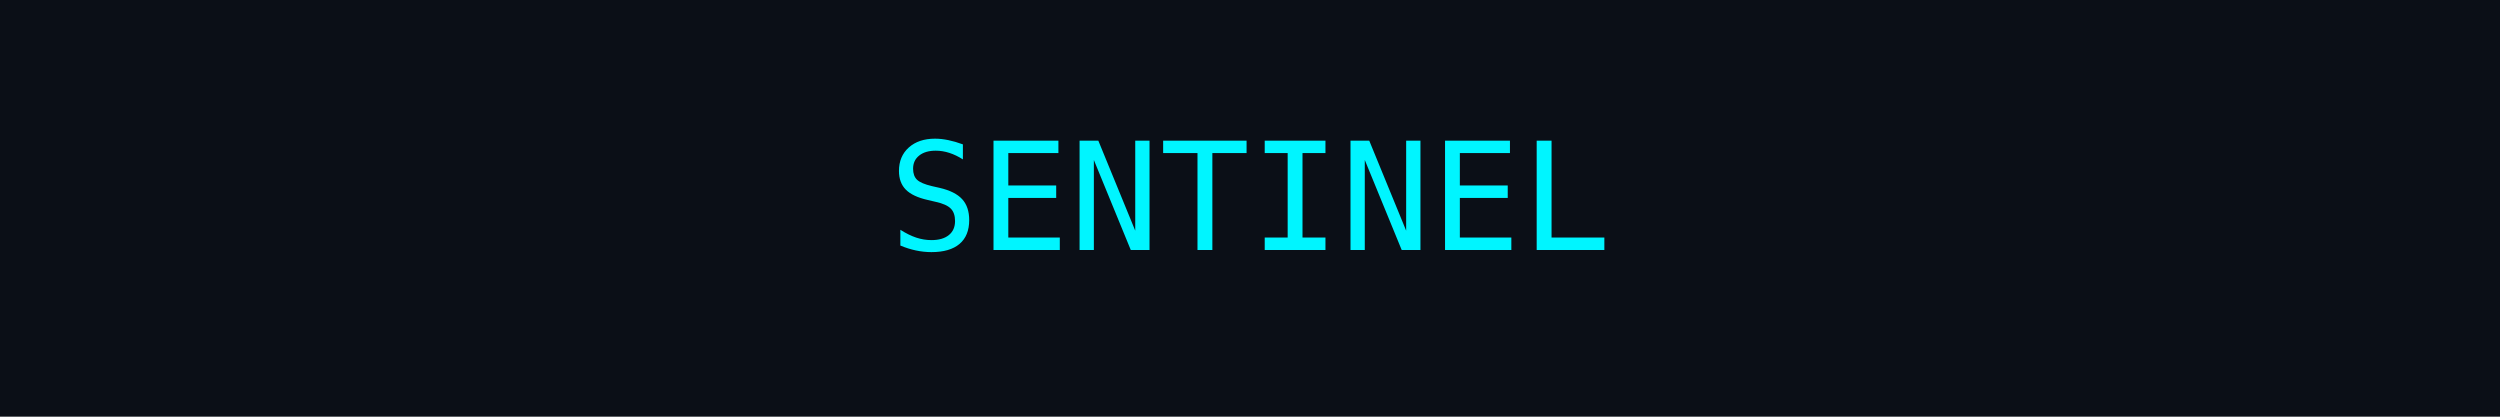
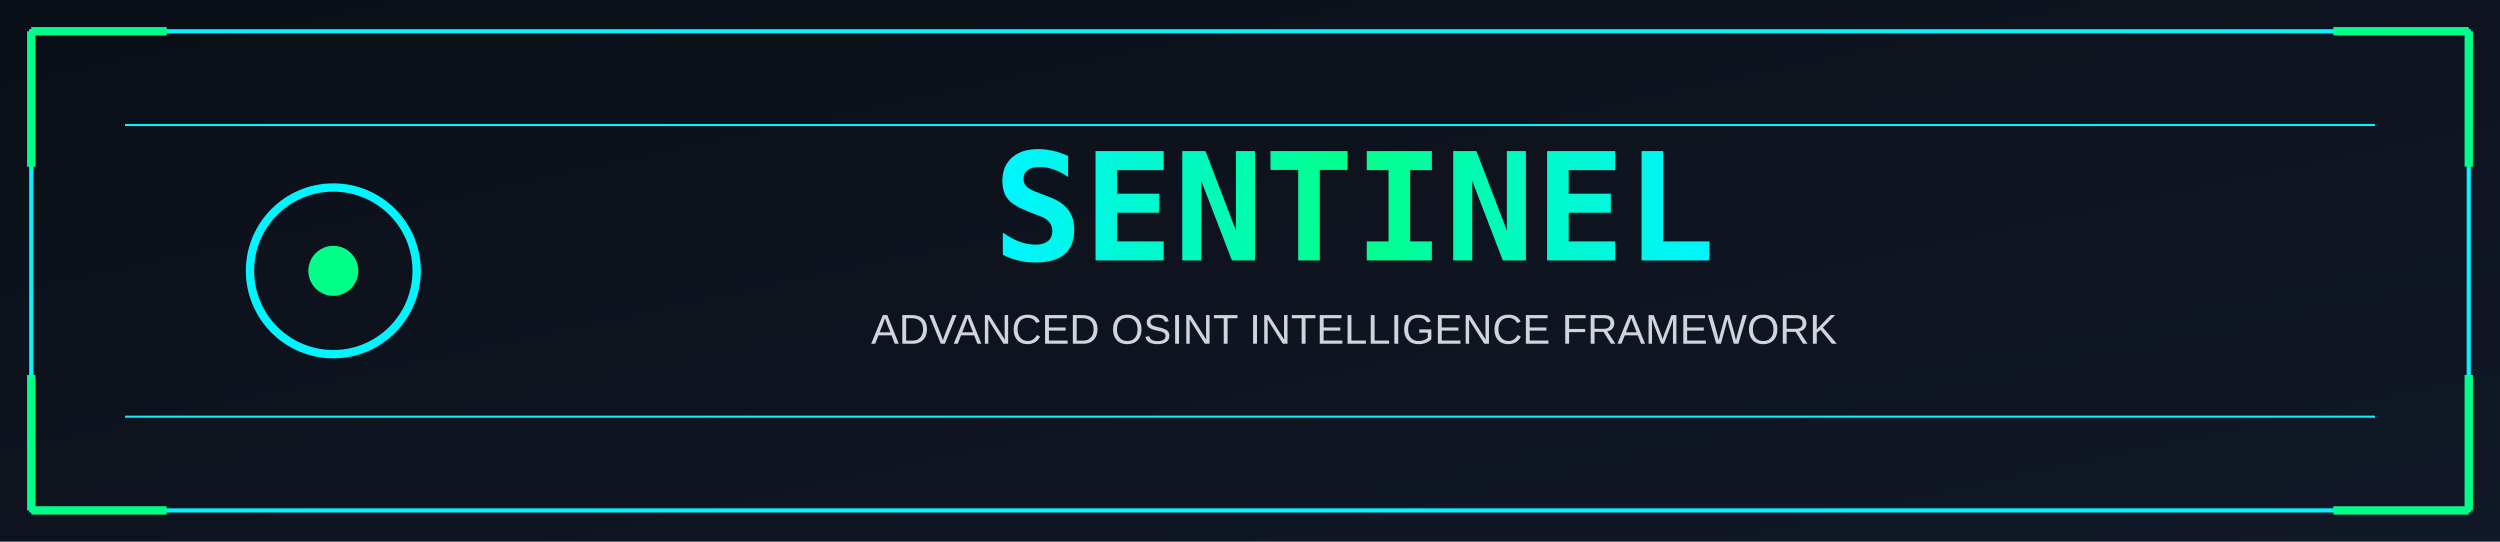
- <svg xmlns="http://www.w3.org/2000/svg" width="1200" height="200">
-   <rect width="1200" height="200" fill="#0B0F17" />
-   <text x="600" y="120" text-anchor="middle" fill="#00F5FF" font-size="72" font-family="monospace">
+ <svg xmlns="http://www.w3.org/2000/svg" viewBox="0 0 1200 260">
+   <defs>
+     <linearGradient id="bg" x1="0%" y1="0%" x2="100%" y2="100%">
+       <stop offset="0%" stop-color="#0B0F17" />
+       <stop offset="100%" stop-color="#111827" />
+     </linearGradient>
+     <linearGradient id="title" x1="0%" y1="0%" x2="100%" y2="0%">
+       <stop offset="0%" stop-color="#00F5FF" />
+       <stop offset="50%" stop-color="#00FF88" />
+       <stop offset="100%" stop-color="#00F5FF" />
+     </linearGradient>
+   </defs>
+   <rect width="1200" height="260" fill="url(#bg)" />
+   <rect x="15" y="15" width="1170" height="230" fill="none" stroke="#00F5FF" stroke-width="2" />
+   <line x1="60" y1="60" x2="1140" y2="60" stroke="#00F5FF" stroke-width="1" />
+   <line x1="60" y1="200" x2="1140" y2="200" stroke="#00F5FF" stroke-width="1" />
+   <line x1="15" y1="15" x2="80" y2="15" stroke="#00FF88" stroke-width="4" />
+   <line x1="15" y1="15" x2="15" y2="80" stroke="#00FF88" stroke-width="4" />
+   <line x1="1185" y1="15" x2="1120" y2="15" stroke="#00FF88" stroke-width="4" />
+   <line x1="1185" y1="15" x2="1185" y2="80" stroke="#00FF88" stroke-width="4" />
+   <line x1="15" y1="245" x2="80" y2="245" stroke="#00FF88" stroke-width="4" />
+   <line x1="15" y1="245" x2="15" y2="180" stroke="#00FF88" stroke-width="4" />
+   <line x1="1185" y1="245" x2="1120" y2="245" stroke="#00FF88" stroke-width="4" />
+   <line x1="1185" y1="245" x2="1185" y2="180" stroke="#00FF88" stroke-width="4" />
+   <circle cx="160" cy="130" r="40" fill="none" stroke="#00F5FF" stroke-width="4" />
+   <circle cx="160" cy="130" r="12" fill="#00FF88" />
+   <text x="650" y="125" text-anchor="middle" fill="url(#title)" font-size="72" font-family="Consolas, Monaco, monospace" font-weight="bold">
    SENTINEL
  </text>
+   <text x="650" y="165" text-anchor="middle" fill="#D1D5DB" font-size="20" font-family="Arial">
+     ADVANCED OSINT INTELLIGENCE FRAMEWORK
+   </text>
</svg>
